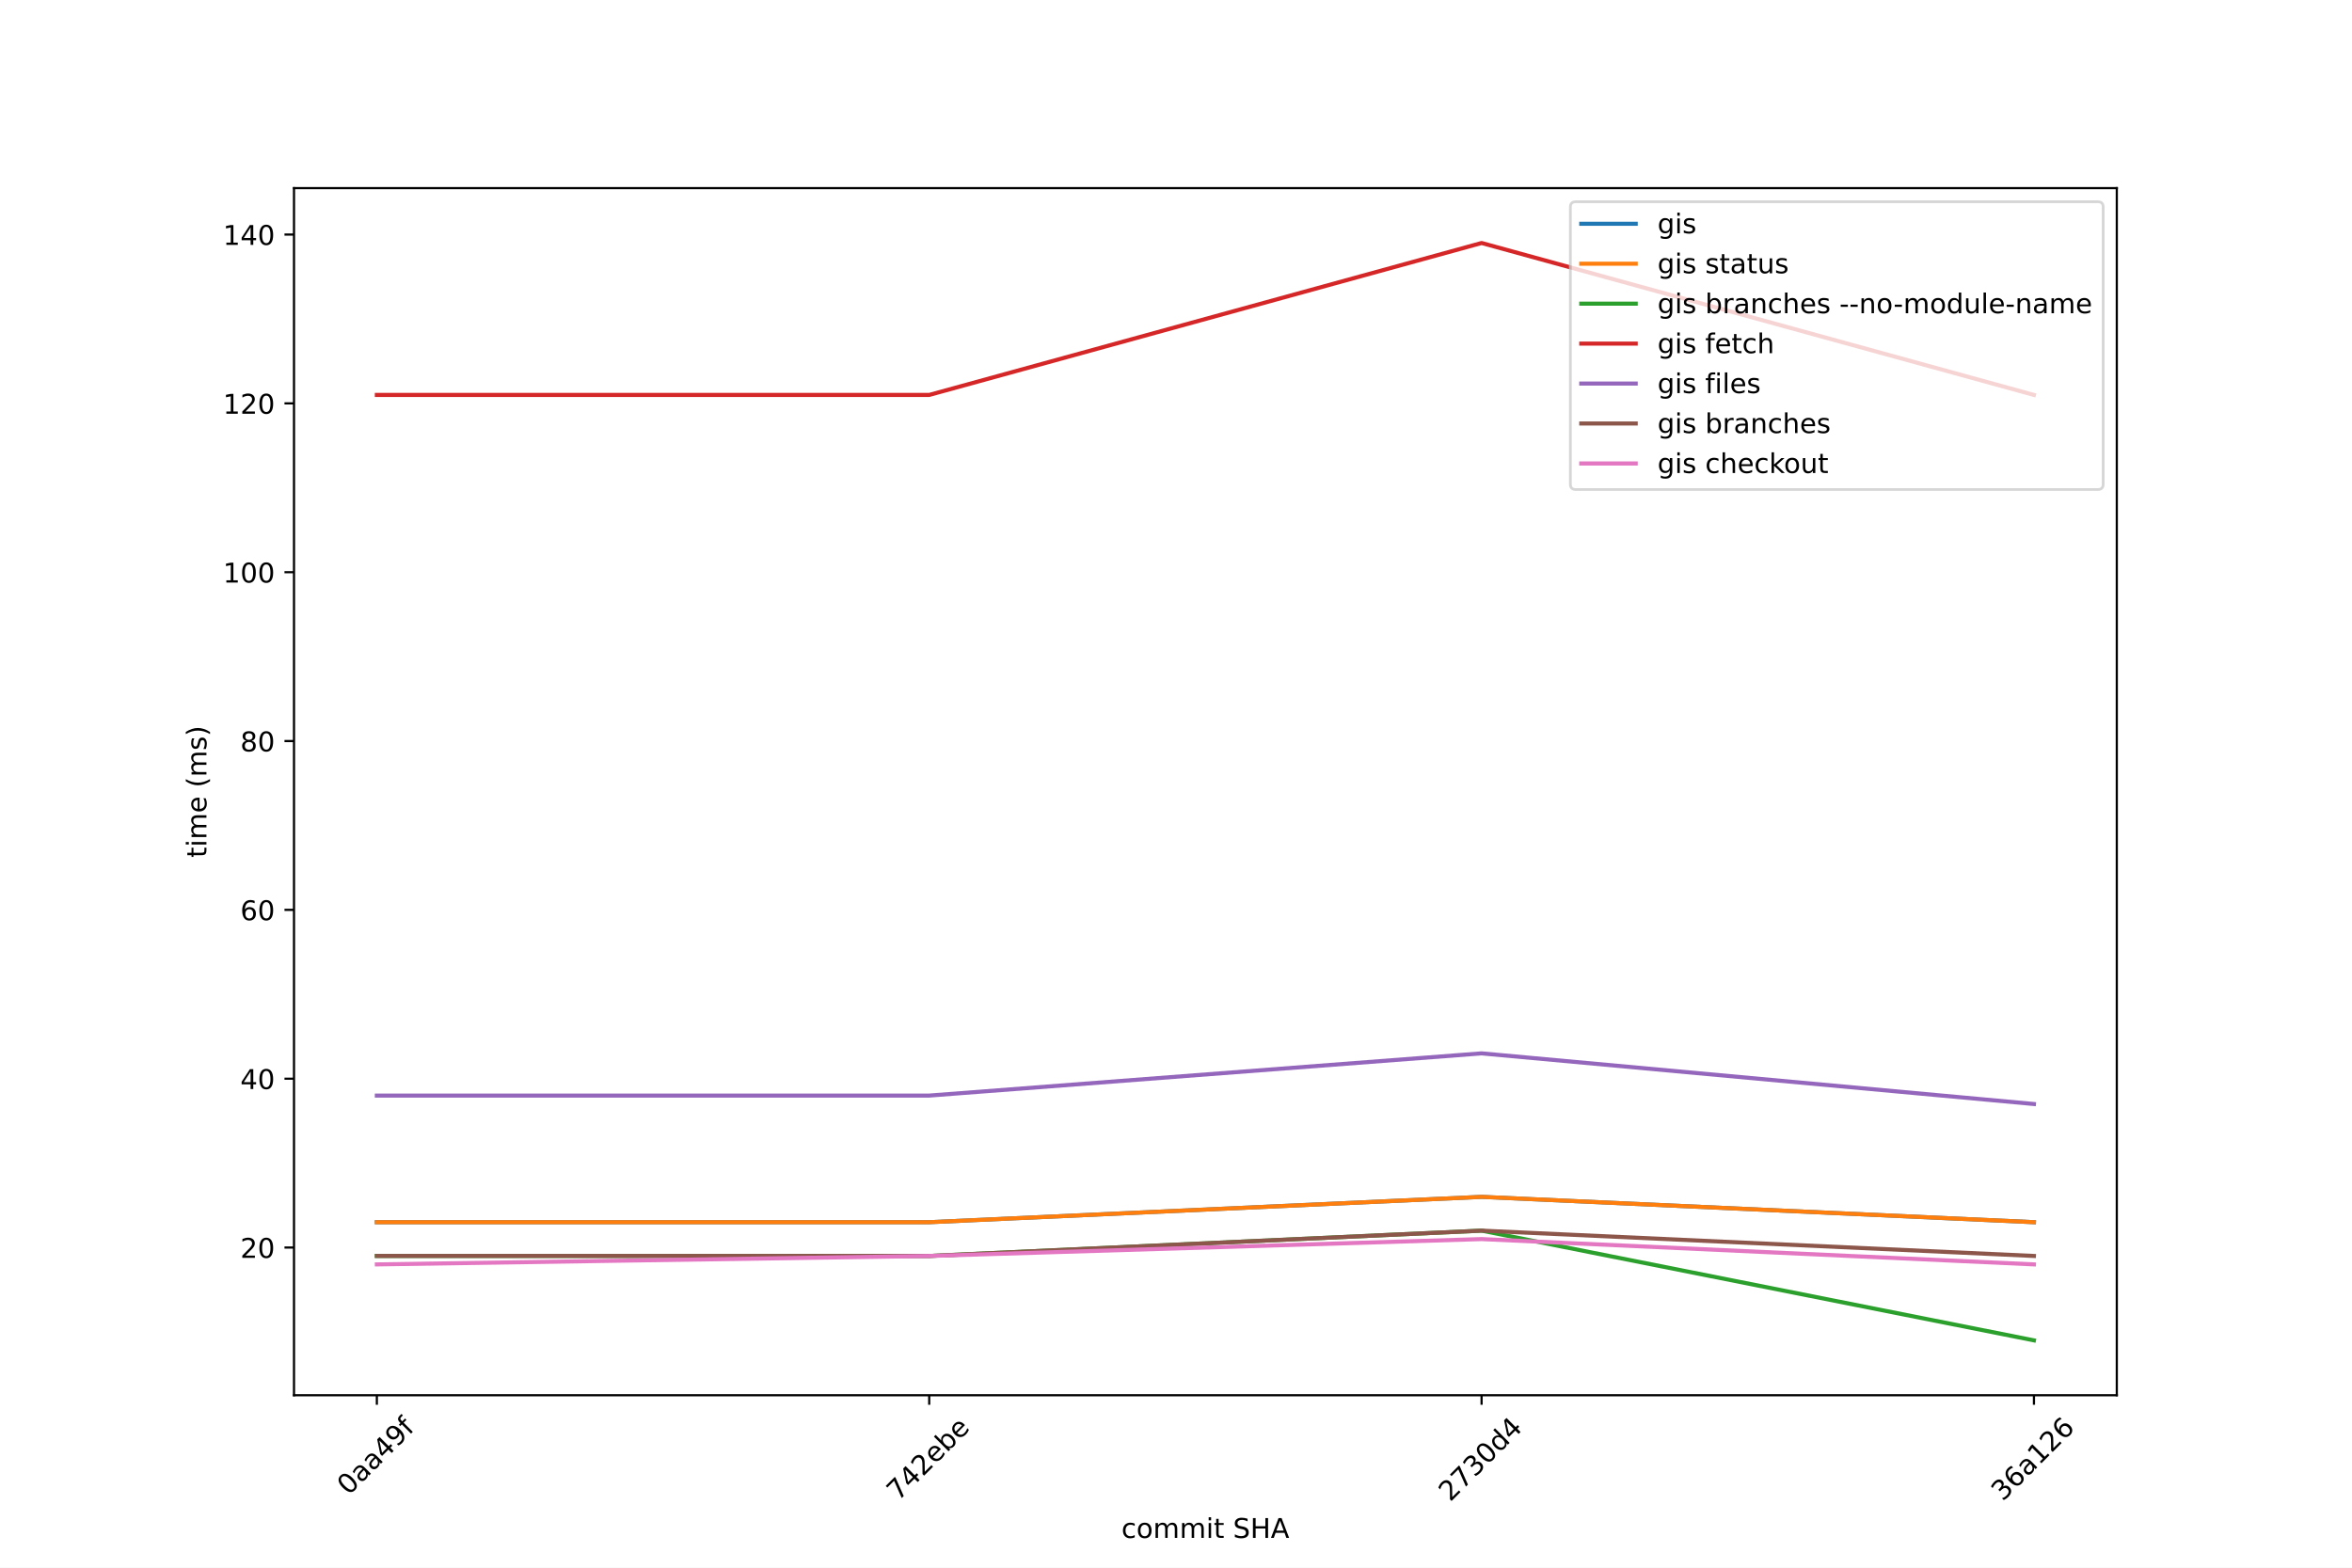
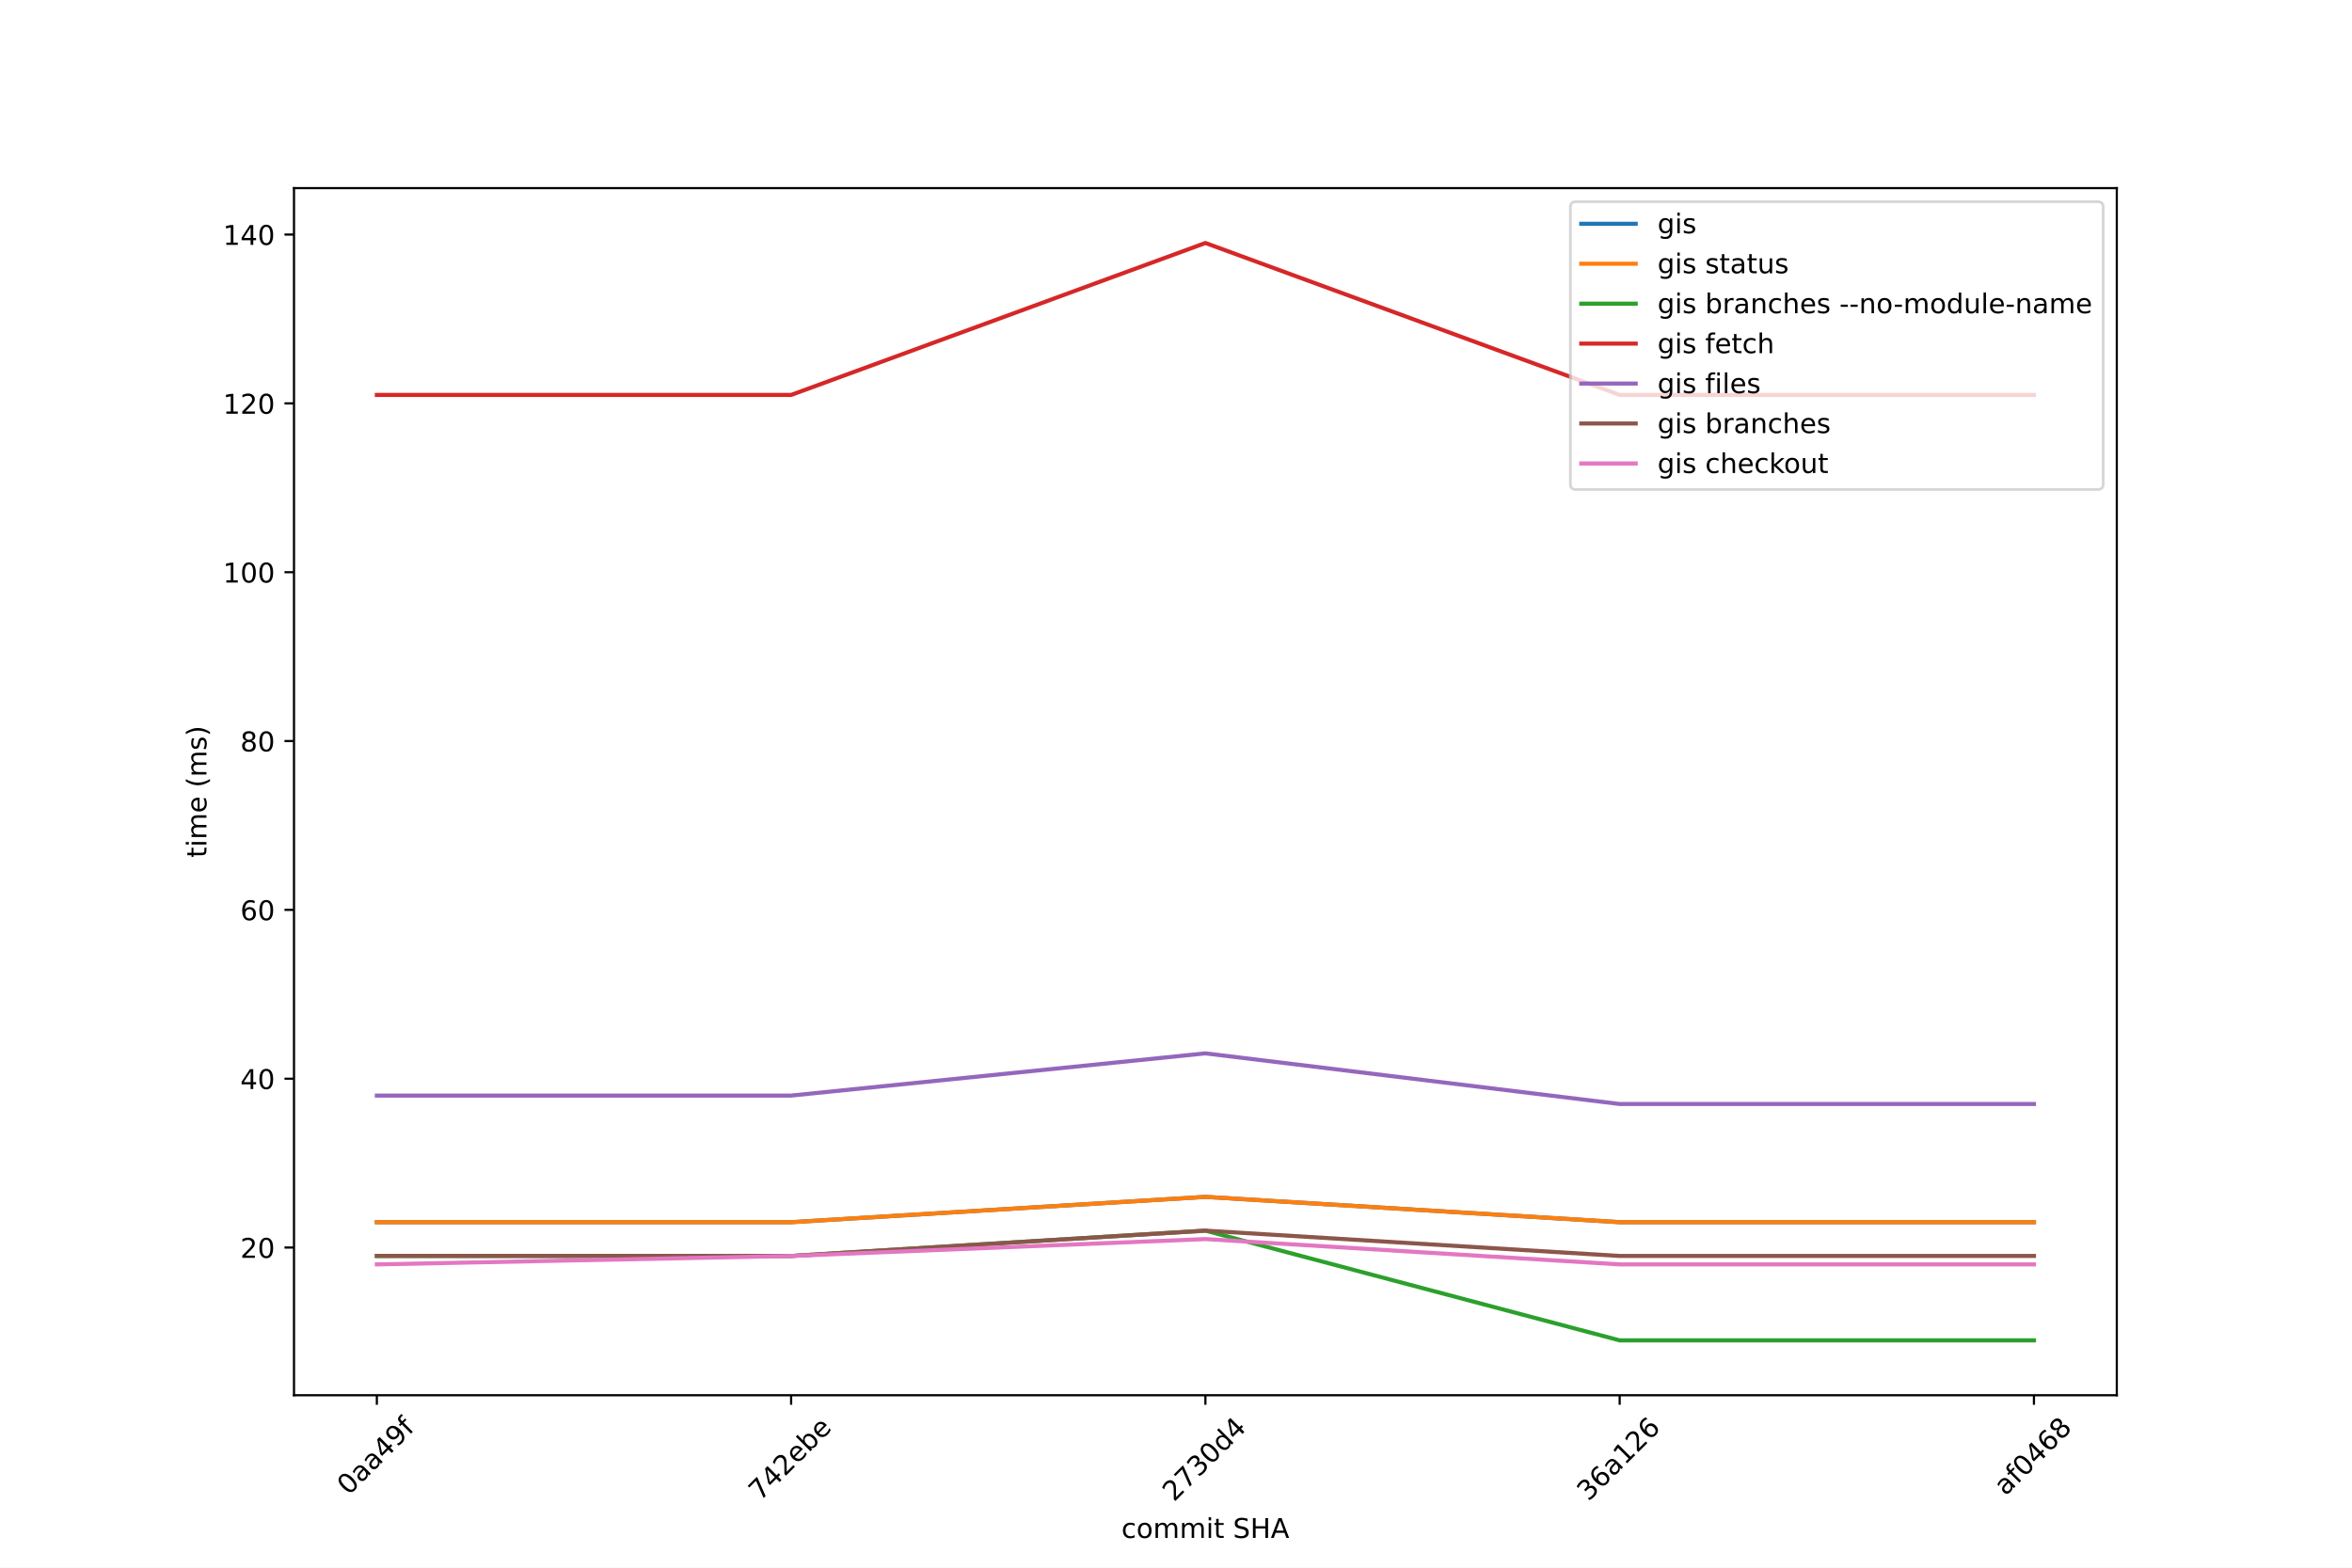
<svg xmlns="http://www.w3.org/2000/svg" xmlns:xlink="http://www.w3.org/1999/xlink" width="864pt" height="576pt" viewBox="0 0 864 576" version="1.1">
  <defs>
    <style type="text/css">*{stroke-linejoin: round; stroke-linecap: butt}</style>
  </defs>
  <g id="figure_1">
    <g id="patch_1">
      <path d="M 0 576  L 864 576  L 864 0  L 0 0  z " style="fill: #ffffff" />
    </g>
    <g id="axes_1">
      <g id="patch_2">
        <path d="M 108 512.64  L 777.6 512.64  L 777.6 69.12  L 108 69.12  z " style="fill: #ffffff" />
      </g>
      <g id="matplotlib.axis_1">
        <g id="xtick_1">
          <g id="line2d_1">
            <defs>
-               <path id="m3c40700fec" d="M 0 0  L 0 3.5  " style="stroke: #000000; stroke-width: 0.8" />
-             </defs>
-             <g>
-               <use xlink:href="#m3c40700fec" x="138.436" y="512.64" style="stroke: #000000; stroke-width: 0.8" />
+               <path id="mfd50606ded" d="M 0 0  L 0 3.5  " style="stroke: #000000; stroke-width: 0.8" />
+             </defs>
+             <g>
+               <use xlink:href="#mfd50606ded" x="138.436" y="512.64" style="stroke: #000000; stroke-width: 0.8" />
            </g>
          </g>
          <g id="text_1">
            <g transform="translate(128.0612 549.6655) rotate(-45) scale(0.1 -0.1)">
              <defs>
                <path id="DejaVuSans-30" d="M 2034 4250  Q 1547 4250 1301 3770  Q 1056 3291 1056 2328  Q 1056 1369 1301 889  Q 1547 409 2034 409  Q 2525 409 2770 889  Q 3016 1369 3016 2328  Q 3016 3291 2770 3770  Q 2525 4250 2034 4250  z M 2034 4750  Q 2819 4750 3233 4129  Q 3647 3509 3647 2328  Q 3647 1150 3233 529  Q 2819 -91 2034 -91  Q 1250 -91 836 529  Q 422 1150 422 2328  Q 422 3509 836 4129  Q 1250 4750 2034 4750  z " transform="scale(0.015625)" />
                <path id="DejaVuSans-61" d="M 2194 1759  Q 1497 1759 1228 1600  Q 959 1441 959 1056  Q 959 750 1161 570  Q 1363 391 1709 391  Q 2188 391 2477 730  Q 2766 1069 2766 1631  L 2766 1759  L 2194 1759  z M 3341 1997  L 3341 0  L 2766 0  L 2766 531  Q 2569 213 2275 61  Q 1981 -91 1556 -91  Q 1019 -91 701 211  Q 384 513 384 1019  Q 384 1609 779 1909  Q 1175 2209 1959 2209  L 2766 2209  L 2766 2266  Q 2766 2663 2505 2880  Q 2244 3097 1772 3097  Q 1472 3097 1187 3025  Q 903 2953 641 2809  L 641 3341  Q 956 3463 1253 3523  Q 1550 3584 1831 3584  Q 2591 3584 2966 3190  Q 3341 2797 3341 1997  z " transform="scale(0.015625)" />
                <path id="DejaVuSans-34" d="M 2419 4116  L 825 1625  L 2419 1625  L 2419 4116  z M 2253 4666  L 3047 4666  L 3047 1625  L 3713 1625  L 3713 1100  L 3047 1100  L 3047 0  L 2419 0  L 2419 1100  L 313 1100  L 313 1709  L 2253 4666  z " transform="scale(0.015625)" />
                <path id="DejaVuSans-39" d="M 703 97  L 703 672  Q 941 559 1184 500  Q 1428 441 1663 441  Q 2288 441 2617 861  Q 2947 1281 2994 2138  Q 2813 1869 2534 1725  Q 2256 1581 1919 1581  Q 1219 1581 811 2004  Q 403 2428 403 3163  Q 403 3881 828 4315  Q 1253 4750 1959 4750  Q 2769 4750 3195 4129  Q 3622 3509 3622 2328  Q 3622 1225 3098 567  Q 2575 -91 1691 -91  Q 1453 -91 1209 -44  Q 966 3 703 97  z M 1959 2075  Q 2384 2075 2632 2365  Q 2881 2656 2881 3163  Q 2881 3666 2632 3958  Q 2384 4250 1959 4250  Q 1534 4250 1286 3958  Q 1038 3666 1038 3163  Q 1038 2656 1286 2365  Q 1534 2075 1959 2075  z " transform="scale(0.015625)" />
                <path id="DejaVuSans-66" d="M 2375 4863  L 2375 4384  L 1825 4384  Q 1516 4384 1395 4259  Q 1275 4134 1275 3809  L 1275 3500  L 2222 3500  L 2222 3053  L 1275 3053  L 1275 0  L 697 0  L 697 3053  L 147 3053  L 147 3500  L 697 3500  L 697 3744  Q 697 4328 969 4595  Q 1241 4863 1831 4863  L 2375 4863  z " transform="scale(0.015625)" />
              </defs>
              <use xlink:href="#DejaVuSans-30" />
              <use xlink:href="#DejaVuSans-61" x="63.623" />
              <use xlink:href="#DejaVuSans-61" x="124.902" />
              <use xlink:href="#DejaVuSans-34" x="186.182" />
              <use xlink:href="#DejaVuSans-39" x="249.805" />
              <use xlink:href="#DejaVuSans-66" x="313.428" />
            </g>
          </g>
        </g>
        <g id="xtick_2">
          <g id="line2d_2">
            <g>
-               <use xlink:href="#m3c40700fec" x="341.345" y="512.64" style="stroke: #000000; stroke-width: 0.8" />
+               <use xlink:href="#mfd50606ded" x="290.618" y="512.64" style="stroke: #000000; stroke-width: 0.8" />
            </g>
          </g>
          <g id="text_2">
-             <g transform="translate(329.9527 551.7007) rotate(-45) scale(0.1 -0.1)">
+             <g transform="translate(279.2255 551.7007) rotate(-45) scale(0.1 -0.1)">
              <defs>
                <path id="DejaVuSans-37" d="M 525 4666  L 3525 4666  L 3525 4397  L 1831 0  L 1172 0  L 2766 4134  L 525 4134  L 525 4666  z " transform="scale(0.015625)" />
                <path id="DejaVuSans-32" d="M 1228 531  L 3431 531  L 3431 0  L 469 0  L 469 531  Q 828 903 1448 1529  Q 2069 2156 2228 2338  Q 2531 2678 2651 2914  Q 2772 3150 2772 3378  Q 2772 3750 2511 3984  Q 2250 4219 1831 4219  Q 1534 4219 1204 4116  Q 875 4013 500 3803  L 500 4441  Q 881 4594 1212 4672  Q 1544 4750 1819 4750  Q 2544 4750 2975 4387  Q 3406 4025 3406 3419  Q 3406 3131 3298 2873  Q 3191 2616 2906 2266  Q 2828 2175 2409 1742  Q 1991 1309 1228 531  z " transform="scale(0.015625)" />
                <path id="DejaVuSans-65" d="M 3597 1894  L 3597 1613  L 953 1613  Q 991 1019 1311 708  Q 1631 397 2203 397  Q 2534 397 2845 478  Q 3156 559 3463 722  L 3463 178  Q 3153 47 2828 -22  Q 2503 -91 2169 -91  Q 1331 -91 842 396  Q 353 884 353 1716  Q 353 2575 817 3079  Q 1281 3584 2069 3584  Q 2775 3584 3186 3129  Q 3597 2675 3597 1894  z M 3022 2063  Q 3016 2534 2758 2815  Q 2500 3097 2075 3097  Q 1594 3097 1305 2825  Q 1016 2553 972 2059  L 3022 2063  z " transform="scale(0.015625)" />
                <path id="DejaVuSans-62" d="M 3116 1747  Q 3116 2381 2855 2742  Q 2594 3103 2138 3103  Q 1681 3103 1420 2742  Q 1159 2381 1159 1747  Q 1159 1113 1420 752  Q 1681 391 2138 391  Q 2594 391 2855 752  Q 3116 1113 3116 1747  z M 1159 2969  Q 1341 3281 1617 3432  Q 1894 3584 2278 3584  Q 2916 3584 3314 3078  Q 3713 2572 3713 1747  Q 3713 922 3314 415  Q 2916 -91 2278 -91  Q 1894 -91 1617 61  Q 1341 213 1159 525  L 1159 0  L 581 0  L 581 4863  L 1159 4863  L 1159 2969  z " transform="scale(0.015625)" />
              </defs>
              <use xlink:href="#DejaVuSans-37" />
              <use xlink:href="#DejaVuSans-34" x="63.623" />
              <use xlink:href="#DejaVuSans-32" x="127.246" />
              <use xlink:href="#DejaVuSans-65" x="190.869" />
              <use xlink:href="#DejaVuSans-62" x="252.393" />
              <use xlink:href="#DejaVuSans-65" x="315.869" />
            </g>
          </g>
        </g>
        <g id="xtick_3">
          <g id="line2d_3">
            <g>
-               <use xlink:href="#m3c40700fec" x="544.255" y="512.64" style="stroke: #000000; stroke-width: 0.8" />
+               <use xlink:href="#mfd50606ded" x="442.8" y="512.64" style="stroke: #000000; stroke-width: 0.8" />
            </g>
          </g>
          <g id="text_3">
-             <g transform="translate(532.7138 551.9968) rotate(-45) scale(0.1 -0.1)">
+             <g transform="translate(431.2592 551.9968) rotate(-45) scale(0.1 -0.1)">
              <defs>
                <path id="DejaVuSans-33" d="M 2597 2516  Q 3050 2419 3304 2112  Q 3559 1806 3559 1356  Q 3559 666 3084 287  Q 2609 -91 1734 -91  Q 1441 -91 1130 -33  Q 819 25 488 141  L 488 750  Q 750 597 1062 519  Q 1375 441 1716 441  Q 2309 441 2620 675  Q 2931 909 2931 1356  Q 2931 1769 2642 2001  Q 2353 2234 1838 2234  L 1294 2234  L 1294 2753  L 1863 2753  Q 2328 2753 2575 2939  Q 2822 3125 2822 3475  Q 2822 3834 2567 4026  Q 2313 4219 1838 4219  Q 1578 4219 1281 4162  Q 984 4106 628 3988  L 628 4550  Q 988 4650 1302 4700  Q 1616 4750 1894 4750  Q 2613 4750 3031 4423  Q 3450 4097 3450 3541  Q 3450 3153 3228 2886  Q 3006 2619 2597 2516  z " transform="scale(0.015625)" />
                <path id="DejaVuSans-64" d="M 2906 2969  L 2906 4863  L 3481 4863  L 3481 0  L 2906 0  L 2906 525  Q 2725 213 2448 61  Q 2172 -91 1784 -91  Q 1150 -91 751 415  Q 353 922 353 1747  Q 353 2572 751 3078  Q 1150 3584 1784 3584  Q 2172 3584 2448 3432  Q 2725 3281 2906 2969  z M 947 1747  Q 947 1113 1208 752  Q 1469 391 1925 391  Q 2381 391 2643 752  Q 2906 1113 2906 1747  Q 2906 2381 2643 2742  Q 2381 3103 1925 3103  Q 1469 3103 1208 2742  Q 947 2381 947 1747  z " transform="scale(0.015625)" />
              </defs>
              <use xlink:href="#DejaVuSans-32" />
              <use xlink:href="#DejaVuSans-37" x="63.623" />
              <use xlink:href="#DejaVuSans-33" x="127.246" />
              <use xlink:href="#DejaVuSans-30" x="190.869" />
              <use xlink:href="#DejaVuSans-64" x="254.492" />
              <use xlink:href="#DejaVuSans-34" x="317.969" />
            </g>
          </g>
        </g>
        <g id="xtick_4">
          <g id="line2d_4">
            <g>
-               <use xlink:href="#m3c40700fec" x="747.164" y="512.64" style="stroke: #000000; stroke-width: 0.8" />
+               <use xlink:href="#mfd50606ded" x="594.982" y="512.64" style="stroke: #000000; stroke-width: 0.8" />
            </g>
          </g>
          <g id="text_4">
-             <g transform="translate(735.7008 551.841) rotate(-45) scale(0.1 -0.1)">
+             <g transform="translate(583.519 551.841) rotate(-45) scale(0.1 -0.1)">
              <defs>
                <path id="DejaVuSans-36" d="M 2113 2584  Q 1688 2584 1439 2293  Q 1191 2003 1191 1497  Q 1191 994 1439 701  Q 1688 409 2113 409  Q 2538 409 2786 701  Q 3034 994 3034 1497  Q 3034 2003 2786 2293  Q 2538 2584 2113 2584  z M 3366 4563  L 3366 3988  Q 3128 4100 2886 4159  Q 2644 4219 2406 4219  Q 1781 4219 1451 3797  Q 1122 3375 1075 2522  Q 1259 2794 1537 2939  Q 1816 3084 2150 3084  Q 2853 3084 3261 2657  Q 3669 2231 3669 1497  Q 3669 778 3244 343  Q 2819 -91 2113 -91  Q 1303 -91 875 529  Q 447 1150 447 2328  Q 447 3434 972 4092  Q 1497 4750 2381 4750  Q 2619 4750 2861 4703  Q 3103 4656 3366 4563  z " transform="scale(0.015625)" />
                <path id="DejaVuSans-31" d="M 794 531  L 1825 531  L 1825 4091  L 703 3866  L 703 4441  L 1819 4666  L 2450 4666  L 2450 531  L 3481 531  L 3481 0  L 794 0  L 794 531  z " transform="scale(0.015625)" />
              </defs>
              <use xlink:href="#DejaVuSans-33" />
              <use xlink:href="#DejaVuSans-36" x="63.623" />
              <use xlink:href="#DejaVuSans-61" x="127.246" />
              <use xlink:href="#DejaVuSans-31" x="188.525" />
              <use xlink:href="#DejaVuSans-32" x="252.148" />
              <use xlink:href="#DejaVuSans-36" x="315.771" />
            </g>
          </g>
        </g>
-         <g id="text_5">
+         <g id="xtick_5">
+           <g id="line2d_5">
+             <g>
+               <use xlink:href="#mfd50606ded" x="747.164" y="512.64" style="stroke: #000000; stroke-width: 0.8" />
+             </g>
+           </g>
+           <g id="text_5">
+             <g transform="translate(736.7056 549.8312) rotate(-45) scale(0.1 -0.1)">
+               <defs>
+                 <path id="DejaVuSans-38" d="M 2034 2216  Q 1584 2216 1326 1975  Q 1069 1734 1069 1313  Q 1069 891 1326 650  Q 1584 409 2034 409  Q 2484 409 2743 651  Q 3003 894 3003 1313  Q 3003 1734 2745 1975  Q 2488 2216 2034 2216  z M 1403 2484  Q 997 2584 770 2862  Q 544 3141 544 3541  Q 544 4100 942 4425  Q 1341 4750 2034 4750  Q 2731 4750 3128 4425  Q 3525 4100 3525 3541  Q 3525 3141 3298 2862  Q 3072 2584 2669 2484  Q 3125 2378 3379 2068  Q 3634 1759 3634 1313  Q 3634 634 3220 271  Q 2806 -91 2034 -91  Q 1263 -91 848 271  Q 434 634 434 1313  Q 434 1759 690 2068  Q 947 2378 1403 2484  z M 1172 3481  Q 1172 3119 1398 2916  Q 1625 2713 2034 2713  Q 2441 2713 2670 2916  Q 2900 3119 2900 3481  Q 2900 3844 2670 4047  Q 2441 4250 2034 4250  Q 1625 4250 1398 4047  Q 1172 3844 1172 3481  z " transform="scale(0.015625)" />
+               </defs>
+               <use xlink:href="#DejaVuSans-61" />
+               <use xlink:href="#DejaVuSans-66" x="61.279" />
+               <use xlink:href="#DejaVuSans-30" x="96.484" />
+               <use xlink:href="#DejaVuSans-34" x="160.107" />
+               <use xlink:href="#DejaVuSans-36" x="223.73" />
+               <use xlink:href="#DejaVuSans-38" x="287.354" />
+             </g>
+           </g>
+         </g>
+         <g id="text_6">
          <g transform="translate(411.9578 565.0658) scale(0.1 -0.1)">
            <defs>
              <path id="DejaVuSans-63" d="M 3122 3366  L 3122 2828  Q 2878 2963 2633 3030  Q 2388 3097 2138 3097  Q 1578 3097 1268 2742  Q 959 2388 959 1747  Q 959 1106 1268 751  Q 1578 397 2138 397  Q 2388 397 2633 464  Q 2878 531 3122 666  L 3122 134  Q 2881 22 2623 -34  Q 2366 -91 2075 -91  Q 1284 -91 818 406  Q 353 903 353 1747  Q 353 2603 823 3093  Q 1294 3584 2113 3584  Q 2378 3584 2631 3529  Q 2884 3475 3122 3366  z " transform="scale(0.015625)" />
              <path id="DejaVuSans-6f" d="M 1959 3097  Q 1497 3097 1228 2736  Q 959 2375 959 1747  Q 959 1119 1226 758  Q 1494 397 1959 397  Q 2419 397 2687 759  Q 2956 1122 2956 1747  Q 2956 2369 2687 2733  Q 2419 3097 1959 3097  z M 1959 3584  Q 2709 3584 3137 3096  Q 3566 2609 3566 1747  Q 3566 888 3137 398  Q 2709 -91 1959 -91  Q 1206 -91 779 398  Q 353 888 353 1747  Q 353 2609 779 3096  Q 1206 3584 1959 3584  z " transform="scale(0.015625)" />
              <path id="DejaVuSans-6d" d="M 3328 2828  Q 3544 3216 3844 3400  Q 4144 3584 4550 3584  Q 5097 3584 5394 3201  Q 5691 2819 5691 2113  L 5691 0  L 5113 0  L 5113 2094  Q 5113 2597 4934 2840  Q 4756 3084 4391 3084  Q 3944 3084 3684 2787  Q 3425 2491 3425 1978  L 3425 0  L 2847 0  L 2847 2094  Q 2847 2600 2669 2842  Q 2491 3084 2119 3084  Q 1678 3084 1418 2786  Q 1159 2488 1159 1978  L 1159 0  L 581 0  L 581 3500  L 1159 3500  L 1159 2956  Q 1356 3278 1631 3431  Q 1906 3584 2284 3584  Q 2666 3584 2933 3390  Q 3200 3197 3328 2828  z " transform="scale(0.015625)" />
              <path id="DejaVuSans-69" d="M 603 3500  L 1178 3500  L 1178 0  L 603 0  L 603 3500  z M 603 4863  L 1178 4863  L 1178 4134  L 603 4134  L 603 4863  z " transform="scale(0.015625)" />
              <path id="DejaVuSans-74" d="M 1172 4494  L 1172 3500  L 2356 3500  L 2356 3053  L 1172 3053  L 1172 1153  Q 1172 725 1289 603  Q 1406 481 1766 481  L 2356 481  L 2356 0  L 1766 0  Q 1100 0 847 248  Q 594 497 594 1153  L 594 3053  L 172 3053  L 172 3500  L 594 3500  L 594 4494  L 1172 4494  z " transform="scale(0.015625)" />
              <path id="DejaVuSans-20" transform="scale(0.015625)" />
              <path id="DejaVuSans-53" d="M 3425 4513  L 3425 3897  Q 3066 4069 2747 4153  Q 2428 4238 2131 4238  Q 1616 4238 1336 4038  Q 1056 3838 1056 3469  Q 1056 3159 1242 3001  Q 1428 2844 1947 2747  L 2328 2669  Q 3034 2534 3370 2195  Q 3706 1856 3706 1288  Q 3706 609 3251 259  Q 2797 -91 1919 -91  Q 1588 -91 1214 -16  Q 841 59 441 206  L 441 856  Q 825 641 1194 531  Q 1563 422 1919 422  Q 2459 422 2753 634  Q 3047 847 3047 1241  Q 3047 1584 2836 1778  Q 2625 1972 2144 2069  L 1759 2144  Q 1053 2284 737 2584  Q 422 2884 422 3419  Q 422 4038 858 4394  Q 1294 4750 2059 4750  Q 2388 4750 2728 4690  Q 3069 4631 3425 4513  z " transform="scale(0.015625)" />
              <path id="DejaVuSans-48" d="M 628 4666  L 1259 4666  L 1259 2753  L 3553 2753  L 3553 4666  L 4184 4666  L 4184 0  L 3553 0  L 3553 2222  L 1259 2222  L 1259 0  L 628 0  L 628 4666  z " transform="scale(0.015625)" />
              <path id="DejaVuSans-41" d="M 2188 4044  L 1331 1722  L 3047 1722  L 2188 4044  z M 1831 4666  L 2547 4666  L 4325 0  L 3669 0  L 3244 1197  L 1141 1197  L 716 0  L 50 0  L 1831 4666  z " transform="scale(0.015625)" />
            </defs>
            <use xlink:href="#DejaVuSans-63" />
            <use xlink:href="#DejaVuSans-6f" x="54.98" />
            <use xlink:href="#DejaVuSans-6d" x="116.162" />
            <use xlink:href="#DejaVuSans-6d" x="213.574" />
            <use xlink:href="#DejaVuSans-69" x="310.986" />
            <use xlink:href="#DejaVuSans-74" x="338.77" />
            <use xlink:href="#DejaVuSans-20" x="377.979" />
            <use xlink:href="#DejaVuSans-53" x="409.766" />
            <use xlink:href="#DejaVuSans-48" x="473.242" />
            <use xlink:href="#DejaVuSans-41" x="548.438" />
          </g>
        </g>
      </g>
      <g id="matplotlib.axis_2">
        <g id="ytick_1">
-           <g id="line2d_5">
-             <defs>
-               <path id="m7889ef5ef8" d="M 0 0  L -3.5 0  " style="stroke: #000000; stroke-width: 0.8" />
-             </defs>
-             <g>
-               <use xlink:href="#m7889ef5ef8" x="108" y="458.363" style="stroke: #000000; stroke-width: 0.8" />
-             </g>
-           </g>
-           <g id="text_6">
+           <g id="line2d_6">
+             <defs>
+               <path id="md3c3f40179" d="M 0 0  L -3.5 0  " style="stroke: #000000; stroke-width: 0.8" />
+             </defs>
+             <g>
+               <use xlink:href="#md3c3f40179" x="108" y="458.363" style="stroke: #000000; stroke-width: 0.8" />
+             </g>
+           </g>
+           <g id="text_7">
            <g transform="translate(88.275 462.1623) scale(0.1 -0.1)">
              <use xlink:href="#DejaVuSans-32" />
              <use xlink:href="#DejaVuSans-30" x="63.623" />
            </g>
          </g>
        </g>
        <g id="ytick_2">
-           <g id="line2d_6">
-             <g>
-               <use xlink:href="#m7889ef5ef8" x="108" y="396.332" style="stroke: #000000; stroke-width: 0.8" />
-             </g>
-           </g>
-           <g id="text_7">
+           <g id="line2d_7">
+             <g>
+               <use xlink:href="#md3c3f40179" x="108" y="396.332" style="stroke: #000000; stroke-width: 0.8" />
+             </g>
+           </g>
+           <g id="text_8">
            <g transform="translate(88.275 400.1315) scale(0.1 -0.1)">
              <use xlink:href="#DejaVuSans-34" />
              <use xlink:href="#DejaVuSans-30" x="63.623" />
            </g>
          </g>
        </g>
        <g id="ytick_3">
-           <g id="line2d_7">
-             <g>
-               <use xlink:href="#m7889ef5ef8" x="108" y="334.302" style="stroke: #000000; stroke-width: 0.8" />
-             </g>
-           </g>
-           <g id="text_8">
+           <g id="line2d_8">
+             <g>
+               <use xlink:href="#md3c3f40179" x="108" y="334.302" style="stroke: #000000; stroke-width: 0.8" />
+             </g>
+           </g>
+           <g id="text_9">
            <g transform="translate(88.275 338.1008) scale(0.1 -0.1)">
              <use xlink:href="#DejaVuSans-36" />
              <use xlink:href="#DejaVuSans-30" x="63.623" />
            </g>
          </g>
        </g>
        <g id="ytick_4">
-           <g id="line2d_8">
-             <g>
-               <use xlink:href="#m7889ef5ef8" x="108" y="272.271" style="stroke: #000000; stroke-width: 0.8" />
-             </g>
-           </g>
-           <g id="text_9">
+           <g id="line2d_9">
+             <g>
+               <use xlink:href="#md3c3f40179" x="108" y="272.271" style="stroke: #000000; stroke-width: 0.8" />
+             </g>
+           </g>
+           <g id="text_10">
            <g transform="translate(88.275 276.07) scale(0.1 -0.1)">
-               <defs>
-                 <path id="DejaVuSans-38" d="M 2034 2216  Q 1584 2216 1326 1975  Q 1069 1734 1069 1313  Q 1069 891 1326 650  Q 1584 409 2034 409  Q 2484 409 2743 651  Q 3003 894 3003 1313  Q 3003 1734 2745 1975  Q 2488 2216 2034 2216  z M 1403 2484  Q 997 2584 770 2862  Q 544 3141 544 3541  Q 544 4100 942 4425  Q 1341 4750 2034 4750  Q 2731 4750 3128 4425  Q 3525 4100 3525 3541  Q 3525 3141 3298 2862  Q 3072 2584 2669 2484  Q 3125 2378 3379 2068  Q 3634 1759 3634 1313  Q 3634 634 3220 271  Q 2806 -91 2034 -91  Q 1263 -91 848 271  Q 434 634 434 1313  Q 434 1759 690 2068  Q 947 2378 1403 2484  z M 1172 3481  Q 1172 3119 1398 2916  Q 1625 2713 2034 2713  Q 2441 2713 2670 2916  Q 2900 3119 2900 3481  Q 2900 3844 2670 4047  Q 2441 4250 2034 4250  Q 1625 4250 1398 4047  Q 1172 3844 1172 3481  z " transform="scale(0.015625)" />
-               </defs>
              <use xlink:href="#DejaVuSans-38" />
              <use xlink:href="#DejaVuSans-30" x="63.623" />
            </g>
          </g>
        </g>
        <g id="ytick_5">
-           <g id="line2d_9">
-             <g>
-               <use xlink:href="#m7889ef5ef8" x="108" y="210.24" style="stroke: #000000; stroke-width: 0.8" />
-             </g>
-           </g>
-           <g id="text_10">
+           <g id="line2d_10">
+             <g>
+               <use xlink:href="#md3c3f40179" x="108" y="210.24" style="stroke: #000000; stroke-width: 0.8" />
+             </g>
+           </g>
+           <g id="text_11">
            <g transform="translate(81.9125 214.0392) scale(0.1 -0.1)">
              <use xlink:href="#DejaVuSans-31" />
              <use xlink:href="#DejaVuSans-30" x="63.623" />
              <use xlink:href="#DejaVuSans-30" x="127.246" />
            </g>
          </g>
        </g>
        <g id="ytick_6">
-           <g id="line2d_10">
-             <g>
-               <use xlink:href="#m7889ef5ef8" x="108" y="148.209" style="stroke: #000000; stroke-width: 0.8" />
-             </g>
-           </g>
-           <g id="text_11">
+           <g id="line2d_11">
+             <g>
+               <use xlink:href="#md3c3f40179" x="108" y="148.209" style="stroke: #000000; stroke-width: 0.8" />
+             </g>
+           </g>
+           <g id="text_12">
            <g transform="translate(81.9125 152.0085) scale(0.1 -0.1)">
              <use xlink:href="#DejaVuSans-31" />
              <use xlink:href="#DejaVuSans-32" x="63.623" />
              <use xlink:href="#DejaVuSans-30" x="127.246" />
            </g>
          </g>
        </g>
        <g id="ytick_7">
-           <g id="line2d_11">
-             <g>
-               <use xlink:href="#m7889ef5ef8" x="108" y="86.178" style="stroke: #000000; stroke-width: 0.8" />
-             </g>
-           </g>
-           <g id="text_12">
+           <g id="line2d_12">
+             <g>
+               <use xlink:href="#md3c3f40179" x="108" y="86.178" style="stroke: #000000; stroke-width: 0.8" />
+             </g>
+           </g>
+           <g id="text_13">
            <g transform="translate(81.9125 89.97768) scale(0.1 -0.1)">
              <use xlink:href="#DejaVuSans-31" />
              <use xlink:href="#DejaVuSans-34" x="63.623" />
              <use xlink:href="#DejaVuSans-30" x="127.246" />
            </g>
          </g>
        </g>
-         <g id="text_13">
+         <g id="text_14">
          <g transform="translate(75.83281 315.1417) rotate(-90) scale(0.1 -0.1)">
            <defs>
              <path id="DejaVuSans-28" d="M 1984 4856  Q 1566 4138 1362 3434  Q 1159 2731 1159 2009  Q 1159 1288 1364 580  Q 1569 -128 1984 -844  L 1484 -844  Q 1016 -109 783 600  Q 550 1309 550 2009  Q 550 2706 781 3412  Q 1013 4119 1484 4856  L 1984 4856  z " transform="scale(0.015625)" />
              <path id="DejaVuSans-73" d="M 2834 3397  L 2834 2853  Q 2591 2978 2328 3040  Q 2066 3103 1784 3103  Q 1356 3103 1142 2972  Q 928 2841 928 2578  Q 928 2378 1081 2264  Q 1234 2150 1697 2047  L 1894 2003  Q 2506 1872 2764 1633  Q 3022 1394 3022 966  Q 3022 478 2636 193  Q 2250 -91 1575 -91  Q 1294 -91 989 -36  Q 684 19 347 128  L 347 722  Q 666 556 975 473  Q 1284 391 1588 391  Q 1994 391 2212 530  Q 2431 669 2431 922  Q 2431 1156 2273 1281  Q 2116 1406 1581 1522  L 1381 1569  Q 847 1681 609 1914  Q 372 2147 372 2553  Q 372 3047 722 3315  Q 1072 3584 1716 3584  Q 2034 3584 2315 3537  Q 2597 3491 2834 3397  z " transform="scale(0.015625)" />
              <path id="DejaVuSans-29" d="M 513 4856  L 1013 4856  Q 1481 4119 1714 3412  Q 1947 2706 1947 2009  Q 1947 1309 1714 600  Q 1481 -109 1013 -844  L 513 -844  Q 928 -128 1133 580  Q 1338 1288 1338 2009  Q 1338 2731 1133 3434  Q 928 4138 513 4856  z " transform="scale(0.015625)" />
            </defs>
            <use xlink:href="#DejaVuSans-74" />
            <use xlink:href="#DejaVuSans-69" x="39.209" />
            <use xlink:href="#DejaVuSans-6d" x="66.992" />
            <use xlink:href="#DejaVuSans-65" x="164.404" />
            <use xlink:href="#DejaVuSans-20" x="225.928" />
            <use xlink:href="#DejaVuSans-28" x="257.715" />
            <use xlink:href="#DejaVuSans-6d" x="296.729" />
            <use xlink:href="#DejaVuSans-73" x="394.141" />
            <use xlink:href="#DejaVuSans-29" x="446.24" />
          </g>
        </g>
      </g>
-       <g id="line2d_12">
-         <path d="M 138.436 449.058  L 341.345 449.058  L 544.255 439.754  L 747.164 449.058  " clip-path="url(#p00226f9140)" style="fill: none; stroke: #1f77b4; stroke-width: 1.5; stroke-linecap: square" />
-       </g>
      <g id="line2d_13">
-         <path d="M 138.436 449.058  L 341.345 449.058  L 544.255 439.754  L 747.164 449.058  " clip-path="url(#p00226f9140)" style="fill: none; stroke: #ff7f0e; stroke-width: 1.5; stroke-linecap: square" />
+         <path d="M 138.436 449.058  L 290.618 449.058  L 442.8 439.754  L 594.982 449.058  L 747.164 449.058  " clip-path="url(#p1efd702654)" style="fill: none; stroke: #1f77b4; stroke-width: 1.5; stroke-linecap: square" />
      </g>
      <g id="line2d_14">
-         <path d="M 138.436 461.465  L 341.345 461.465  L 544.255 452.16  L 747.164 492.48  " clip-path="url(#p00226f9140)" style="fill: none; stroke: #2ca02c; stroke-width: 1.5; stroke-linecap: square" />
+         <path d="M 138.436 449.058  L 290.618 449.058  L 442.8 439.754  L 594.982 449.058  L 747.164 449.058  " clip-path="url(#p1efd702654)" style="fill: none; stroke: #ff7f0e; stroke-width: 1.5; stroke-linecap: square" />
      </g>
      <g id="line2d_15">
-         <path d="M 138.436 145.108  L 341.345 145.108  L 544.255 89.28  L 747.164 145.108  " clip-path="url(#p00226f9140)" style="fill: none; stroke: #d62728; stroke-width: 1.5; stroke-linecap: square" />
+         <path d="M 138.436 461.465  L 290.618 461.465  L 442.8 452.16  L 594.982 492.48  L 747.164 492.48  " clip-path="url(#p1efd702654)" style="fill: none; stroke: #2ca02c; stroke-width: 1.5; stroke-linecap: square" />
      </g>
      <g id="line2d_16">
-         <path d="M 138.436 402.535  L 341.345 402.535  L 544.255 387.028  L 747.164 405.637  " clip-path="url(#p00226f9140)" style="fill: none; stroke: #9467bd; stroke-width: 1.5; stroke-linecap: square" />
+         <path d="M 138.436 145.108  L 290.618 145.108  L 442.8 89.28  L 594.982 145.108  L 747.164 145.108  " clip-path="url(#p1efd702654)" style="fill: none; stroke: #d62728; stroke-width: 1.5; stroke-linecap: square" />
      </g>
      <g id="line2d_17">
-         <path d="M 138.436 461.465  L 341.345 461.465  L 544.255 452.16  L 747.164 461.465  " clip-path="url(#p00226f9140)" style="fill: none; stroke: #8c564b; stroke-width: 1.5; stroke-linecap: square" />
+         <path d="M 138.436 402.535  L 290.618 402.535  L 442.8 387.028  L 594.982 405.637  L 747.164 405.637  " clip-path="url(#p1efd702654)" style="fill: none; stroke: #9467bd; stroke-width: 1.5; stroke-linecap: square" />
      </g>
      <g id="line2d_18">
-         <path d="M 138.436 464.566  L 341.345 461.465  L 544.255 455.262  L 747.164 464.566  " clip-path="url(#p00226f9140)" style="fill: none; stroke: #e377c2; stroke-width: 1.5; stroke-linecap: square" />
+         <path d="M 138.436 461.465  L 290.618 461.465  L 442.8 452.16  L 594.982 461.465  L 747.164 461.465  " clip-path="url(#p1efd702654)" style="fill: none; stroke: #8c564b; stroke-width: 1.5; stroke-linecap: square" />
+       </g>
+       <g id="line2d_19">
+         <path d="M 138.436 464.566  L 290.618 461.465  L 442.8 455.262  L 594.982 464.566  L 747.164 464.566  " clip-path="url(#p1efd702654)" style="fill: none; stroke: #e377c2; stroke-width: 1.5; stroke-linecap: square" />
      </g>
      <g id="patch_3">
        <path d="M 108 512.64  L 108 69.12  " style="fill: none; stroke: #000000; stroke-width: 0.8; stroke-linejoin: miter; stroke-linecap: square" />
      </g>
      <g id="patch_4">
        <path d="M 777.6 512.64  L 777.6 69.12  " style="fill: none; stroke: #000000; stroke-width: 0.8; stroke-linejoin: miter; stroke-linecap: square" />
      </g>
      <g id="patch_5">
        <path d="M 108 512.64  L 777.6 512.64  " style="fill: none; stroke: #000000; stroke-width: 0.8; stroke-linejoin: miter; stroke-linecap: square" />
      </g>
      <g id="patch_6">
        <path d="M 108 69.12  L 777.6 69.12  " style="fill: none; stroke: #000000; stroke-width: 0.8; stroke-linejoin: miter; stroke-linecap: square" />
      </g>
      <g id="legend_1">
        <g id="patch_7">
          <path d="M 578.873 179.867  L 770.6 179.867  Q 772.6 179.867 772.6 177.867  L 772.6 76.12  Q 772.6 74.12 770.6 74.12  L 578.873 74.12  Q 576.873 74.12 576.873 76.12  L 576.873 177.867  Q 576.873 179.867 578.873 179.867  z " style="fill: #ffffff; opacity: 0.8; stroke: #cccccc; stroke-linejoin: miter" />
        </g>
-         <g id="line2d_19">
+         <g id="line2d_20">
          <path d="M 580.873 82.218  L 590.873 82.218  L 600.873 82.218  " style="fill: none; stroke: #1f77b4; stroke-width: 1.5; stroke-linecap: square" />
        </g>
-         <g id="text_14">
+         <g id="text_15">
          <g transform="translate(608.8734 85.71844) scale(0.1 -0.1)">
            <defs>
              <path id="DejaVuSans-67" d="M 2906 1791  Q 2906 2416 2648 2759  Q 2391 3103 1925 3103  Q 1463 3103 1205 2759  Q 947 2416 947 1791  Q 947 1169 1205 825  Q 1463 481 1925 481  Q 2391 481 2648 825  Q 2906 1169 2906 1791  z M 3481 434  Q 3481 -459 3084 -895  Q 2688 -1331 1869 -1331  Q 1566 -1331 1297 -1286  Q 1028 -1241 775 -1147  L 775 -588  Q 1028 -725 1275 -790  Q 1522 -856 1778 -856  Q 2344 -856 2625 -561  Q 2906 -266 2906 331  L 2906 616  Q 2728 306 2450 153  Q 2172 0 1784 0  Q 1141 0 747 490  Q 353 981 353 1791  Q 353 2603 747 3093  Q 1141 3584 1784 3584  Q 2172 3584 2450 3431  Q 2728 3278 2906 2969  L 2906 3500  L 3481 3500  L 3481 434  z " transform="scale(0.015625)" />
            </defs>
            <use xlink:href="#DejaVuSans-67" />
            <use xlink:href="#DejaVuSans-69" x="63.477" />
            <use xlink:href="#DejaVuSans-73" x="91.26" />
          </g>
        </g>
-         <g id="line2d_20">
+         <g id="line2d_21">
          <path d="M 580.873 96.897  L 590.873 96.897  L 600.873 96.897  " style="fill: none; stroke: #ff7f0e; stroke-width: 1.5; stroke-linecap: square" />
        </g>
-         <g id="text_15">
+         <g id="text_16">
          <g transform="translate(608.8734 100.3966) scale(0.1 -0.1)">
            <defs>
              <path id="DejaVuSans-75" d="M 544 1381  L 544 3500  L 1119 3500  L 1119 1403  Q 1119 906 1312 657  Q 1506 409 1894 409  Q 2359 409 2629 706  Q 2900 1003 2900 1516  L 2900 3500  L 3475 3500  L 3475 0  L 2900 0  L 2900 538  Q 2691 219 2414 64  Q 2138 -91 1772 -91  Q 1169 -91 856 284  Q 544 659 544 1381  z M 1991 3584  L 1991 3584  z " transform="scale(0.015625)" />
            </defs>
            <use xlink:href="#DejaVuSans-67" />
            <use xlink:href="#DejaVuSans-69" x="63.477" />
            <use xlink:href="#DejaVuSans-73" x="91.26" />
            <use xlink:href="#DejaVuSans-20" x="143.359" />
            <use xlink:href="#DejaVuSans-73" x="175.146" />
            <use xlink:href="#DejaVuSans-74" x="227.246" />
            <use xlink:href="#DejaVuSans-61" x="266.455" />
            <use xlink:href="#DejaVuSans-74" x="327.734" />
            <use xlink:href="#DejaVuSans-75" x="366.943" />
            <use xlink:href="#DejaVuSans-73" x="430.322" />
          </g>
        </g>
-         <g id="line2d_21">
+         <g id="line2d_22">
          <path d="M 580.873 111.575  L 590.873 111.575  L 600.873 111.575  " style="fill: none; stroke: #2ca02c; stroke-width: 1.5; stroke-linecap: square" />
        </g>
-         <g id="text_16">
+         <g id="text_17">
          <g transform="translate(608.8734 115.0747) scale(0.1 -0.1)">
            <defs>
              <path id="DejaVuSans-72" d="M 2631 2963  Q 2534 3019 2420 3045  Q 2306 3072 2169 3072  Q 1681 3072 1420 2755  Q 1159 2438 1159 1844  L 1159 0  L 581 0  L 581 3500  L 1159 3500  L 1159 2956  Q 1341 3275 1631 3429  Q 1922 3584 2338 3584  Q 2397 3584 2469 3576  Q 2541 3569 2628 3553  L 2631 2963  z " transform="scale(0.015625)" />
              <path id="DejaVuSans-6e" d="M 3513 2113  L 3513 0  L 2938 0  L 2938 2094  Q 2938 2591 2744 2837  Q 2550 3084 2163 3084  Q 1697 3084 1428 2787  Q 1159 2491 1159 1978  L 1159 0  L 581 0  L 581 3500  L 1159 3500  L 1159 2956  Q 1366 3272 1645 3428  Q 1925 3584 2291 3584  Q 2894 3584 3203 3211  Q 3513 2838 3513 2113  z " transform="scale(0.015625)" />
              <path id="DejaVuSans-68" d="M 3513 2113  L 3513 0  L 2938 0  L 2938 2094  Q 2938 2591 2744 2837  Q 2550 3084 2163 3084  Q 1697 3084 1428 2787  Q 1159 2491 1159 1978  L 1159 0  L 581 0  L 581 4863  L 1159 4863  L 1159 2956  Q 1366 3272 1645 3428  Q 1925 3584 2291 3584  Q 2894 3584 3203 3211  Q 3513 2838 3513 2113  z " transform="scale(0.015625)" />
              <path id="DejaVuSans-2d" d="M 313 2009  L 1997 2009  L 1997 1497  L 313 1497  L 313 2009  z " transform="scale(0.015625)" />
              <path id="DejaVuSans-6c" d="M 603 4863  L 1178 4863  L 1178 0  L 603 0  L 603 4863  z " transform="scale(0.015625)" />
            </defs>
            <use xlink:href="#DejaVuSans-67" />
            <use xlink:href="#DejaVuSans-69" x="63.477" />
            <use xlink:href="#DejaVuSans-73" x="91.26" />
            <use xlink:href="#DejaVuSans-20" x="143.359" />
            <use xlink:href="#DejaVuSans-62" x="175.146" />
            <use xlink:href="#DejaVuSans-72" x="238.623" />
            <use xlink:href="#DejaVuSans-61" x="279.736" />
            <use xlink:href="#DejaVuSans-6e" x="341.016" />
            <use xlink:href="#DejaVuSans-63" x="404.395" />
            <use xlink:href="#DejaVuSans-68" x="459.375" />
            <use xlink:href="#DejaVuSans-65" x="522.754" />
            <use xlink:href="#DejaVuSans-73" x="584.277" />
            <use xlink:href="#DejaVuSans-20" x="636.377" />
            <use xlink:href="#DejaVuSans-2d" x="668.164" />
            <use xlink:href="#DejaVuSans-2d" x="704.248" />
            <use xlink:href="#DejaVuSans-6e" x="740.332" />
            <use xlink:href="#DejaVuSans-6f" x="803.711" />
            <use xlink:href="#DejaVuSans-2d" x="866.768" />
            <use xlink:href="#DejaVuSans-6d" x="902.852" />
            <use xlink:href="#DejaVuSans-6f" x="1000.264" />
            <use xlink:href="#DejaVuSans-64" x="1061.445" />
            <use xlink:href="#DejaVuSans-75" x="1124.922" />
            <use xlink:href="#DejaVuSans-6c" x="1188.301" />
            <use xlink:href="#DejaVuSans-65" x="1216.084" />
            <use xlink:href="#DejaVuSans-2d" x="1277.607" />
            <use xlink:href="#DejaVuSans-6e" x="1313.691" />
            <use xlink:href="#DejaVuSans-61" x="1377.07" />
            <use xlink:href="#DejaVuSans-6d" x="1438.35" />
            <use xlink:href="#DejaVuSans-65" x="1535.762" />
          </g>
        </g>
-         <g id="line2d_22">
+         <g id="line2d_23">
          <path d="M 580.873 126.253  L 590.873 126.253  L 600.873 126.253  " style="fill: none; stroke: #d62728; stroke-width: 1.5; stroke-linecap: square" />
        </g>
-         <g id="text_17">
+         <g id="text_18">
          <g transform="translate(608.8734 129.7528) scale(0.1 -0.1)">
            <use xlink:href="#DejaVuSans-67" />
            <use xlink:href="#DejaVuSans-69" x="63.477" />
            <use xlink:href="#DejaVuSans-73" x="91.26" />
            <use xlink:href="#DejaVuSans-20" x="143.359" />
            <use xlink:href="#DejaVuSans-66" x="175.146" />
            <use xlink:href="#DejaVuSans-65" x="210.352" />
            <use xlink:href="#DejaVuSans-74" x="271.875" />
            <use xlink:href="#DejaVuSans-63" x="311.084" />
            <use xlink:href="#DejaVuSans-68" x="366.064" />
          </g>
        </g>
-         <g id="line2d_23">
+         <g id="line2d_24">
          <path d="M 580.873 140.931  L 590.873 140.931  L 600.873 140.931  " style="fill: none; stroke: #9467bd; stroke-width: 1.5; stroke-linecap: square" />
        </g>
-         <g id="text_18">
+         <g id="text_19">
          <g transform="translate(608.8734 144.4309) scale(0.1 -0.1)">
            <use xlink:href="#DejaVuSans-67" />
            <use xlink:href="#DejaVuSans-69" x="63.477" />
            <use xlink:href="#DejaVuSans-73" x="91.26" />
            <use xlink:href="#DejaVuSans-20" x="143.359" />
            <use xlink:href="#DejaVuSans-66" x="175.146" />
            <use xlink:href="#DejaVuSans-69" x="210.352" />
            <use xlink:href="#DejaVuSans-6c" x="238.135" />
            <use xlink:href="#DejaVuSans-65" x="265.918" />
            <use xlink:href="#DejaVuSans-73" x="327.441" />
          </g>
        </g>
-         <g id="line2d_24">
+         <g id="line2d_25">
          <path d="M 580.873 155.609  L 590.873 155.609  L 600.873 155.609  " style="fill: none; stroke: #8c564b; stroke-width: 1.5; stroke-linecap: square" />
        </g>
-         <g id="text_19">
+         <g id="text_20">
          <g transform="translate(608.8734 159.1091) scale(0.1 -0.1)">
            <use xlink:href="#DejaVuSans-67" />
            <use xlink:href="#DejaVuSans-69" x="63.477" />
            <use xlink:href="#DejaVuSans-73" x="91.26" />
            <use xlink:href="#DejaVuSans-20" x="143.359" />
            <use xlink:href="#DejaVuSans-62" x="175.146" />
            <use xlink:href="#DejaVuSans-72" x="238.623" />
            <use xlink:href="#DejaVuSans-61" x="279.736" />
            <use xlink:href="#DejaVuSans-6e" x="341.016" />
            <use xlink:href="#DejaVuSans-63" x="404.395" />
            <use xlink:href="#DejaVuSans-68" x="459.375" />
            <use xlink:href="#DejaVuSans-65" x="522.754" />
            <use xlink:href="#DejaVuSans-73" x="584.277" />
          </g>
        </g>
-         <g id="line2d_25">
+         <g id="line2d_26">
          <path d="M 580.873 170.287  L 590.873 170.287  L 600.873 170.287  " style="fill: none; stroke: #e377c2; stroke-width: 1.5; stroke-linecap: square" />
        </g>
-         <g id="text_20">
+         <g id="text_21">
          <g transform="translate(608.8734 173.7872) scale(0.1 -0.1)">
            <defs>
              <path id="DejaVuSans-6b" d="M 581 4863  L 1159 4863  L 1159 1991  L 2875 3500  L 3609 3500  L 1753 1863  L 3688 0  L 2938 0  L 1159 1709  L 1159 0  L 581 0  L 581 4863  z " transform="scale(0.015625)" />
            </defs>
            <use xlink:href="#DejaVuSans-67" />
            <use xlink:href="#DejaVuSans-69" x="63.477" />
            <use xlink:href="#DejaVuSans-73" x="91.26" />
            <use xlink:href="#DejaVuSans-20" x="143.359" />
            <use xlink:href="#DejaVuSans-63" x="175.146" />
            <use xlink:href="#DejaVuSans-68" x="230.127" />
            <use xlink:href="#DejaVuSans-65" x="293.506" />
            <use xlink:href="#DejaVuSans-63" x="355.029" />
            <use xlink:href="#DejaVuSans-6b" x="410.01" />
            <use xlink:href="#DejaVuSans-6f" x="464.295" />
            <use xlink:href="#DejaVuSans-75" x="525.477" />
            <use xlink:href="#DejaVuSans-74" x="588.855" />
          </g>
        </g>
      </g>
    </g>
  </g>
  <defs>
-     <clipPath id="p00226f9140">
+     <clipPath id="p1efd702654">
      <rect x="108" y="69.12" width="669.6" height="443.52" />
    </clipPath>
  </defs>
</svg>
